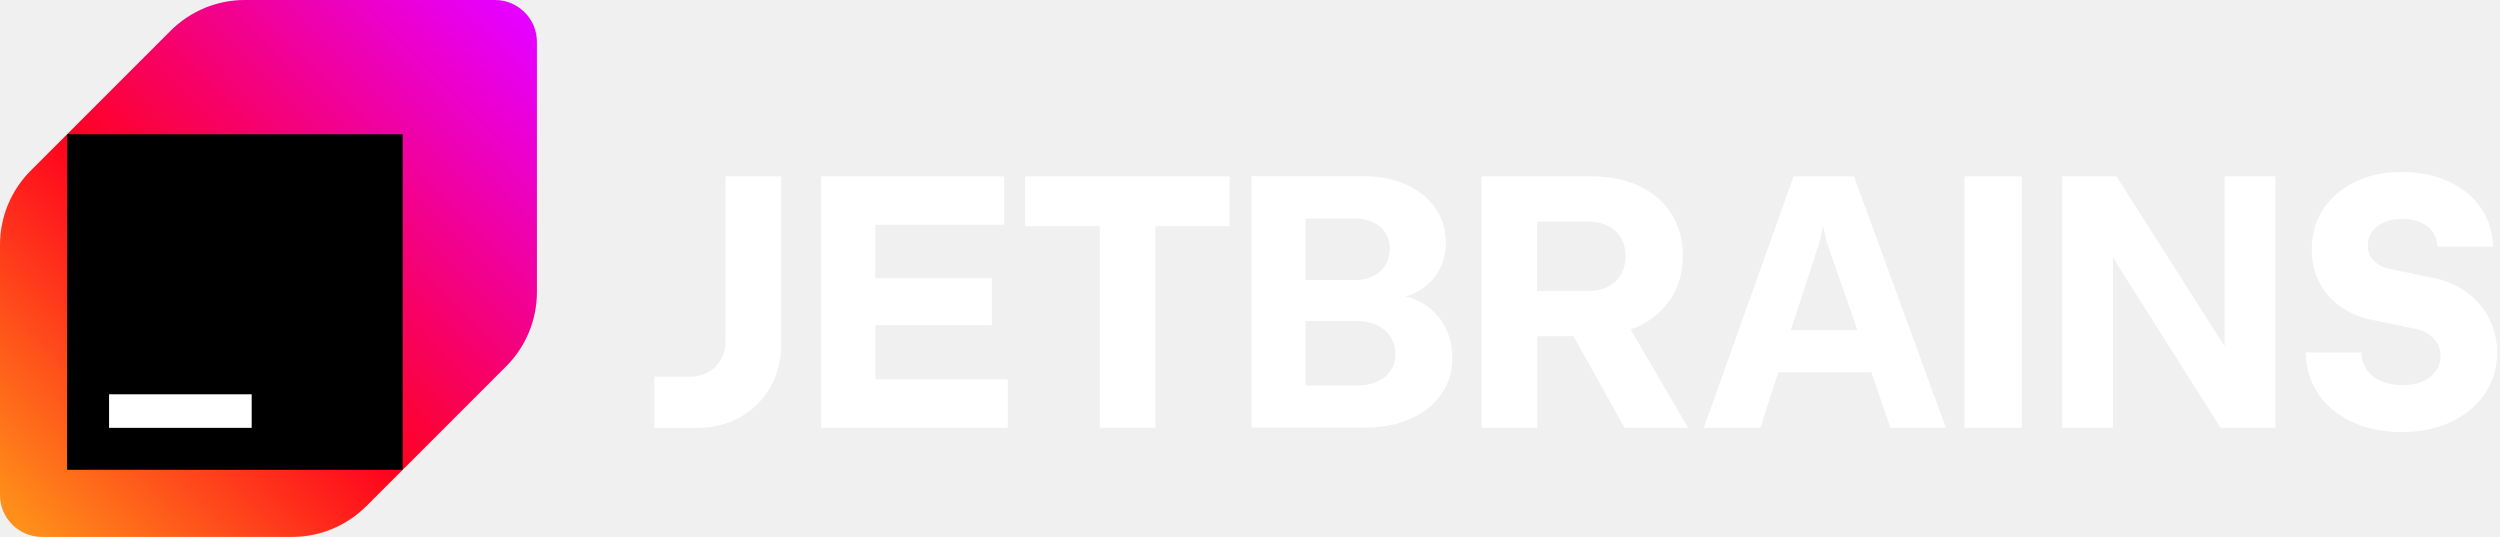
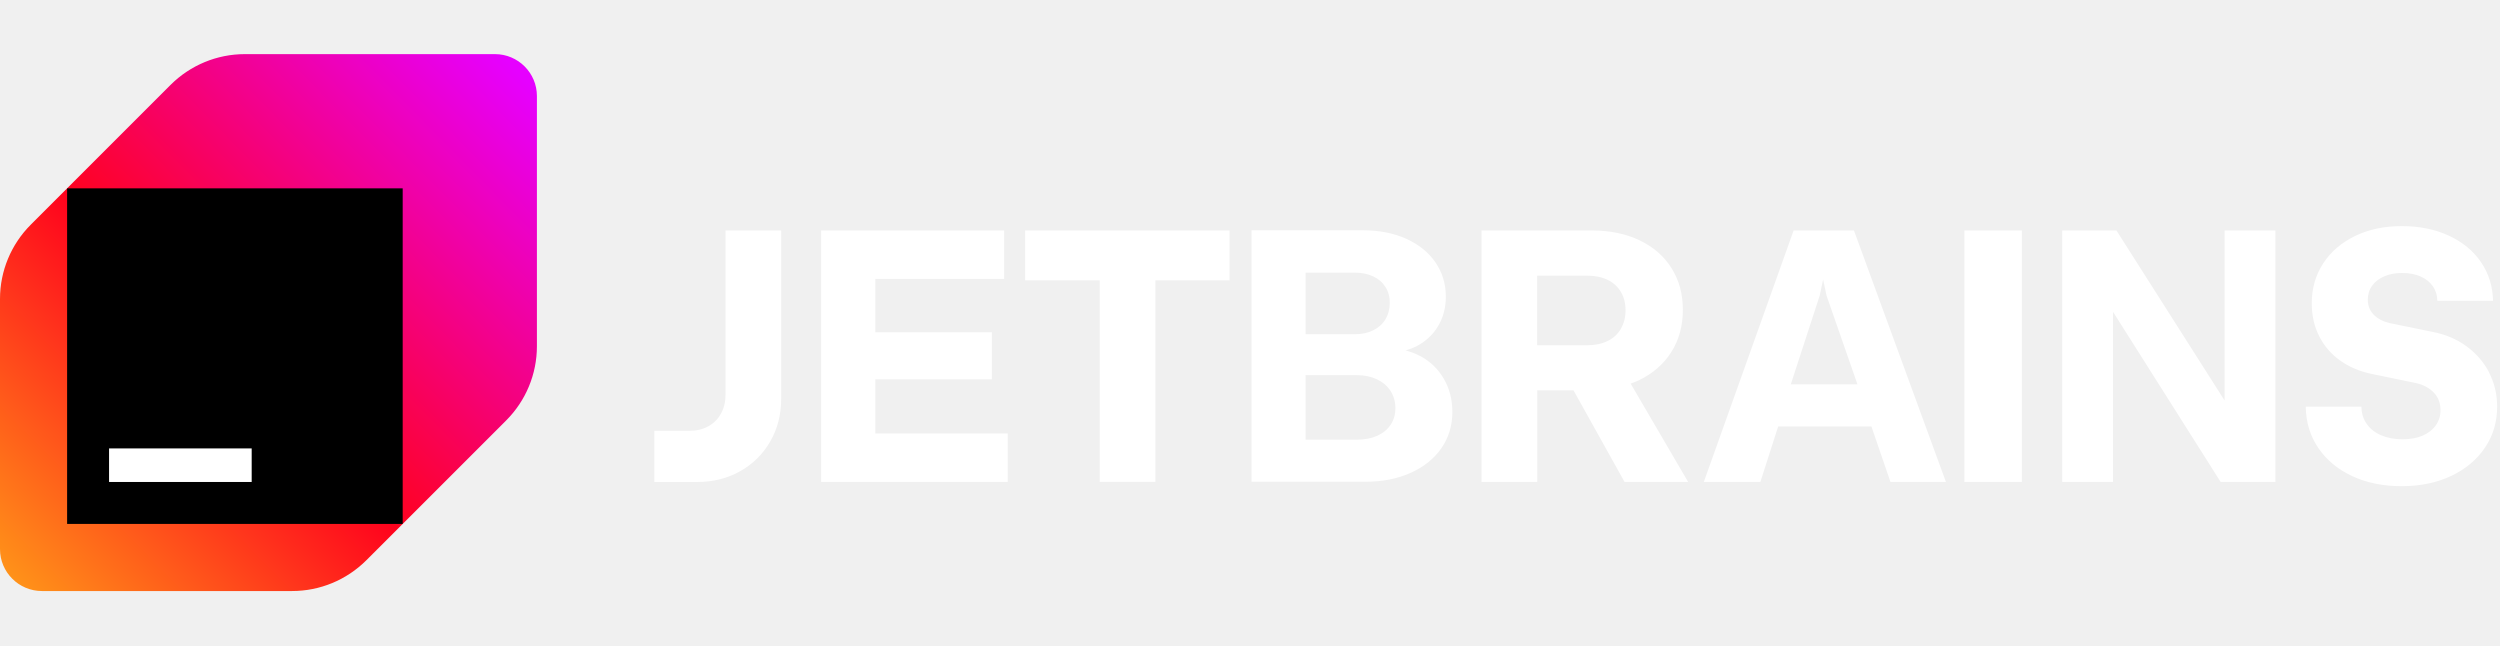
- <svg xmlns="http://www.w3.org/2000/svg" width="298" height="64" fill="none" viewBox="0 0 298 64">
+ <svg xmlns="http://www.w3.org/2000/svg" width="248" height="64" fill="none" viewBox="0 0 298 64">
  <defs>
    <linearGradient id="a" x1=".85" x2="62.62" y1="62.72" y2="1.81" gradientUnits="userSpaceOnUse">
      <stop stop-color="#FF9419" />
      <stop offset=".43" stop-color="#FF021D" />
      <stop offset=".99" stop-color="#E600FF" />
    </linearGradient>
  </defs>
  <path fill="#fff" d="M86.484 40.586c0 .846-.179 1.593-.538 2.251-.358.657-.856 1.165-1.514 1.524-.657.358-1.394.538-2.241.538H78v6.104h5.079c1.912 0 3.625-.428 5.148-1.285 1.524-.856 2.719-2.042 3.585-3.545.866-1.504 1.304-3.197 1.304-5.089V21.018h-6.632v19.568Zm17.856-1.822h13.891v-5.606H104.34v-6.363h15.355v-5.776H97.877v29.974h22.246v-5.776H104.34v-6.453Zm17.865-11.8h8.882v24.019h6.633V26.963h8.842v-5.945h-24.367v5.955l.01-.01Zm47.022 9.002c-.517-.279-1.085-.488-1.673-.647.449-.13.877-.289 1.275-.488 1.096-.568 1.962-1.364 2.579-2.39.618-1.026.936-2.201.936-3.535 0-1.524-.418-2.888-1.244-4.093-.827-1.195-1.992-2.131-3.486-2.808-1.494-.667-3.206-1.006-5.118-1.006h-13.315v29.974h13.574c2.011 0 3.804-.348 5.387-1.056 1.573-.707 2.798-1.683 3.675-2.948.866-1.255 1.304-2.689 1.304-4.302 0-1.484-.338-2.808-1.026-3.983-.687-1.175-1.633-2.081-2.858-2.728l-.01.01Zm-13.603-9.918h5.886c.816 0 1.533.149 2.161.438.627.289 1.115.707 1.464 1.255.348.538.527 1.175.527 1.902 0 .727-.179 1.414-.527 1.982-.349.568-.837.996-1.464 1.304-.628.309-1.345.458-2.161.458h-5.886v-7.349.01Zm10.138 18.134c-.378.568-.916 1.006-1.603 1.315-.697.309-1.484.458-2.39.458h-6.145v-7.688h6.145c.886 0 1.673.169 2.37.498.687.329 1.235.787 1.613 1.384.378.598.578 1.275.578 2.041 0 .767-.19 1.424-.568 1.992Zm29.596-5.308c1.663-.797 2.947-1.922 3.864-3.366.916-1.444 1.374-3.117 1.374-5.029 0-1.912-.448-3.525-1.344-4.959-.897-1.434-2.171-2.539-3.814-3.326-1.644-.787-3.546-1.175-5.717-1.175h-13.124v29.974h6.642V40.078h4.322l6.084 10.914h7.578l-6.851-11.721c.339-.119.677-.249.996-.398h-.01Zm-2.151-6.124c-.369.627-.896 1.115-1.583 1.444-.688.339-1.494.508-2.42.508h-5.975v-8.295h5.975c.926 0 1.732.169 2.42.498.687.329 1.214.817 1.583 1.434.368.617.558 1.354.558 2.191 0 .837-.19 1.573-.558 2.201v.02Zm20.594-11.731-10.706 29.974h6.742l2.121-6.612h11.114l2.27 6.612h6.612L220.99 21.018h-7.189Zm-.339 18.343 3.445-10.576.409-1.922.408 1.922 3.685 10.576h-7.947Zm20.693 11.631h6.851V21.018h-6.851v29.974Zm31.02-9.699-12.896-20.275h-6.463v29.974h6.055V30.717l12.826 20.275h6.533V21.018h-6.055v20.275Zm31.528-3.356c-.647-1.245-1.564-2.29-2.729-3.137-1.165-.846-2.509-1.404-4.023-1.693l-5.098-1.046c-.797-.189-1.434-.518-1.902-.996-.469-.478-.708-1.075-.708-1.782 0-.647.17-1.205.518-1.683.339-.478.827-.846 1.444-1.115.618-.269 1.335-.398 2.151-.398.817 0 1.554.139 2.181.418.627.279 1.115.667 1.464 1.175s.528 1.075.528 1.723h6.642c-.04-1.743-.528-3.286-1.444-4.621-.916-1.344-2.201-2.39-3.834-3.147-1.633-.757-3.505-1.135-5.597-1.135-2.091 0-3.943.388-5.566 1.175-1.623.787-2.898 1.872-3.804 3.266-.906 1.394-1.364 2.978-1.364 4.76 0 1.444.288 2.748.876 3.904.587 1.165 1.414 2.131 2.479 2.898 1.076.767 2.311 1.304 3.725 1.603l5.397 1.115c.886.209 1.584.598 2.101 1.155.518.558.767 1.245.767 2.081 0 .667-.189 1.275-.567 1.802-.379.528-.907.936-1.584 1.225-.677.289-1.474.428-2.39.428-.916 0-1.782-.159-2.529-.478-.747-.319-1.325-.777-1.733-1.374-.418-.588-.617-1.275-.617-2.041h-6.642c.029 1.872.527 3.515 1.513 4.949.976 1.424 2.32 2.539 4.033 3.336 1.713.797 3.675 1.195 5.886 1.195 2.21 0 4.202-.408 5.915-1.225 1.723-.817 3.057-1.942 4.023-3.376.966-1.434 1.444-3.057 1.444-4.87 0-1.484-.329-2.848-.976-4.103l.02.01Z" />
  <path fill="url(#a)" d="M20.34 3.66 3.66 20.34C1.32 22.68 0 25.86 0 29.18V59c0 2.76 2.24 5 5 5h29.82c3.32 0 6.49-1.32 8.84-3.66l16.68-16.68c2.34-2.34 3.66-5.52 3.66-8.84V5c0-2.76-2.24-5-5-5H29.18c-3.32 0-6.49 1.32-8.84 3.66Z" />
  <path fill="#000" d="M48 16H8v40h40V16Z" />
  <path fill="#fff" d="M30 47H13v4h17v-4Z" />
</svg>
